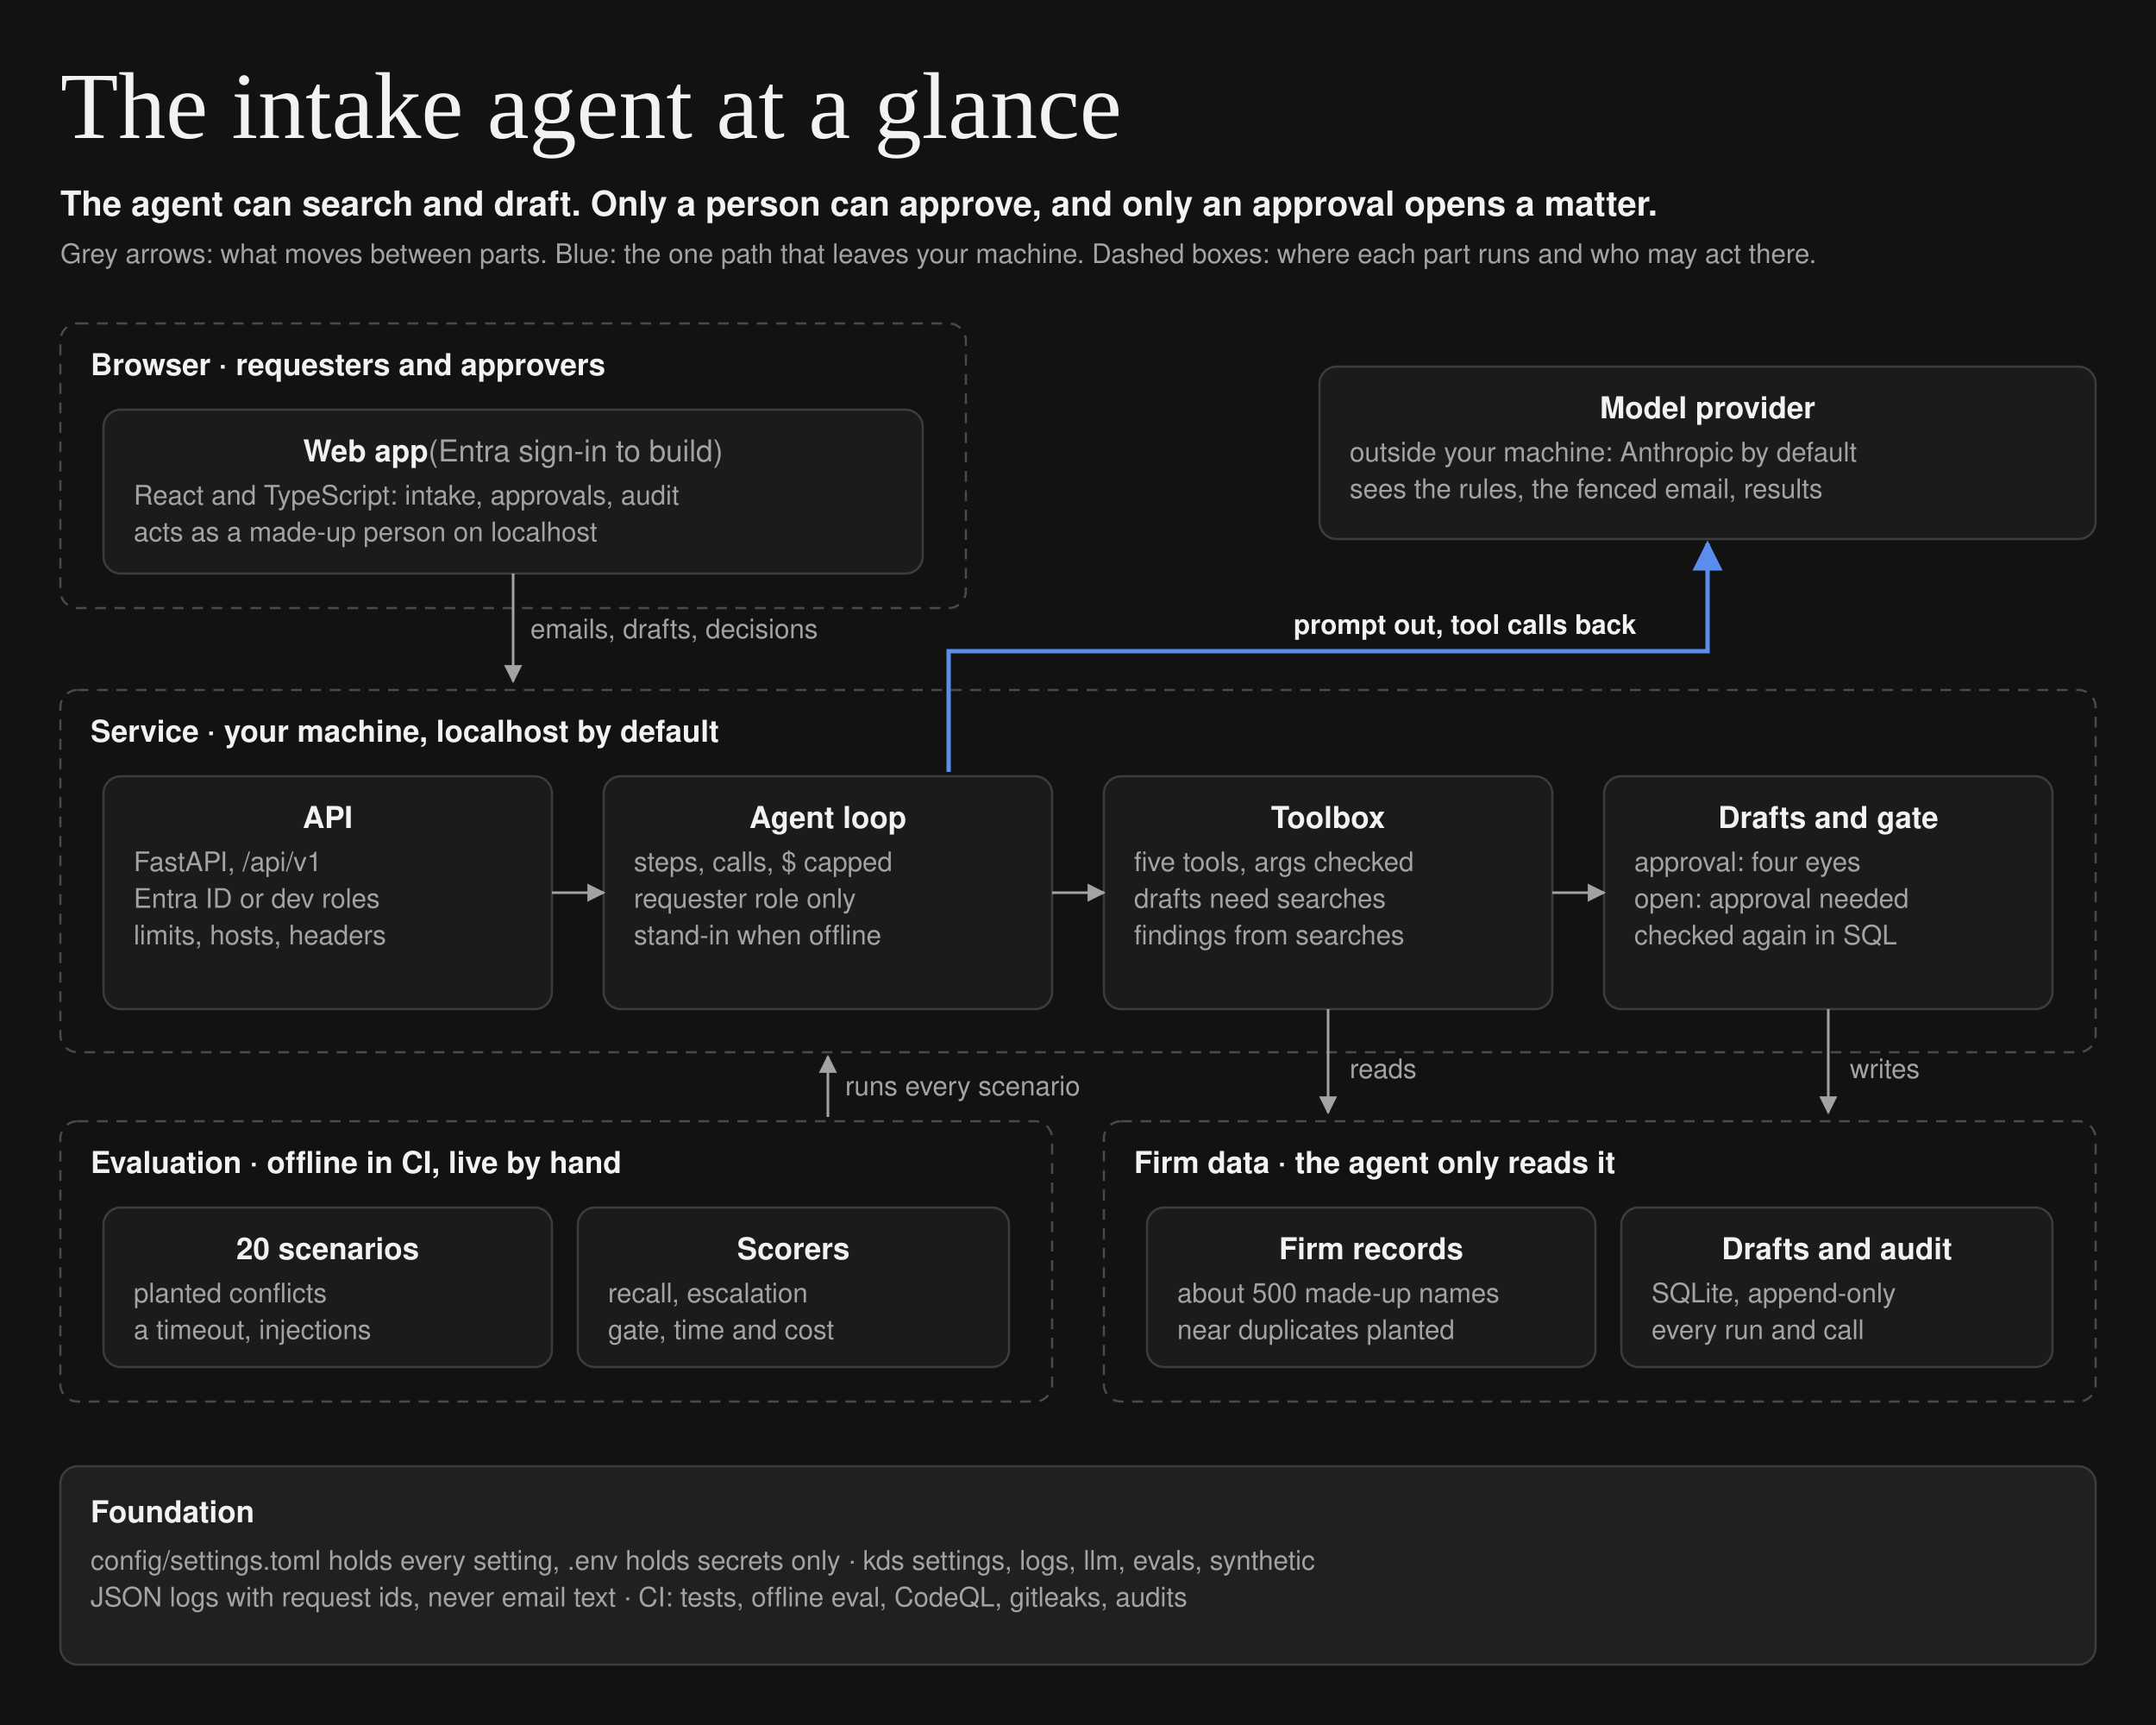
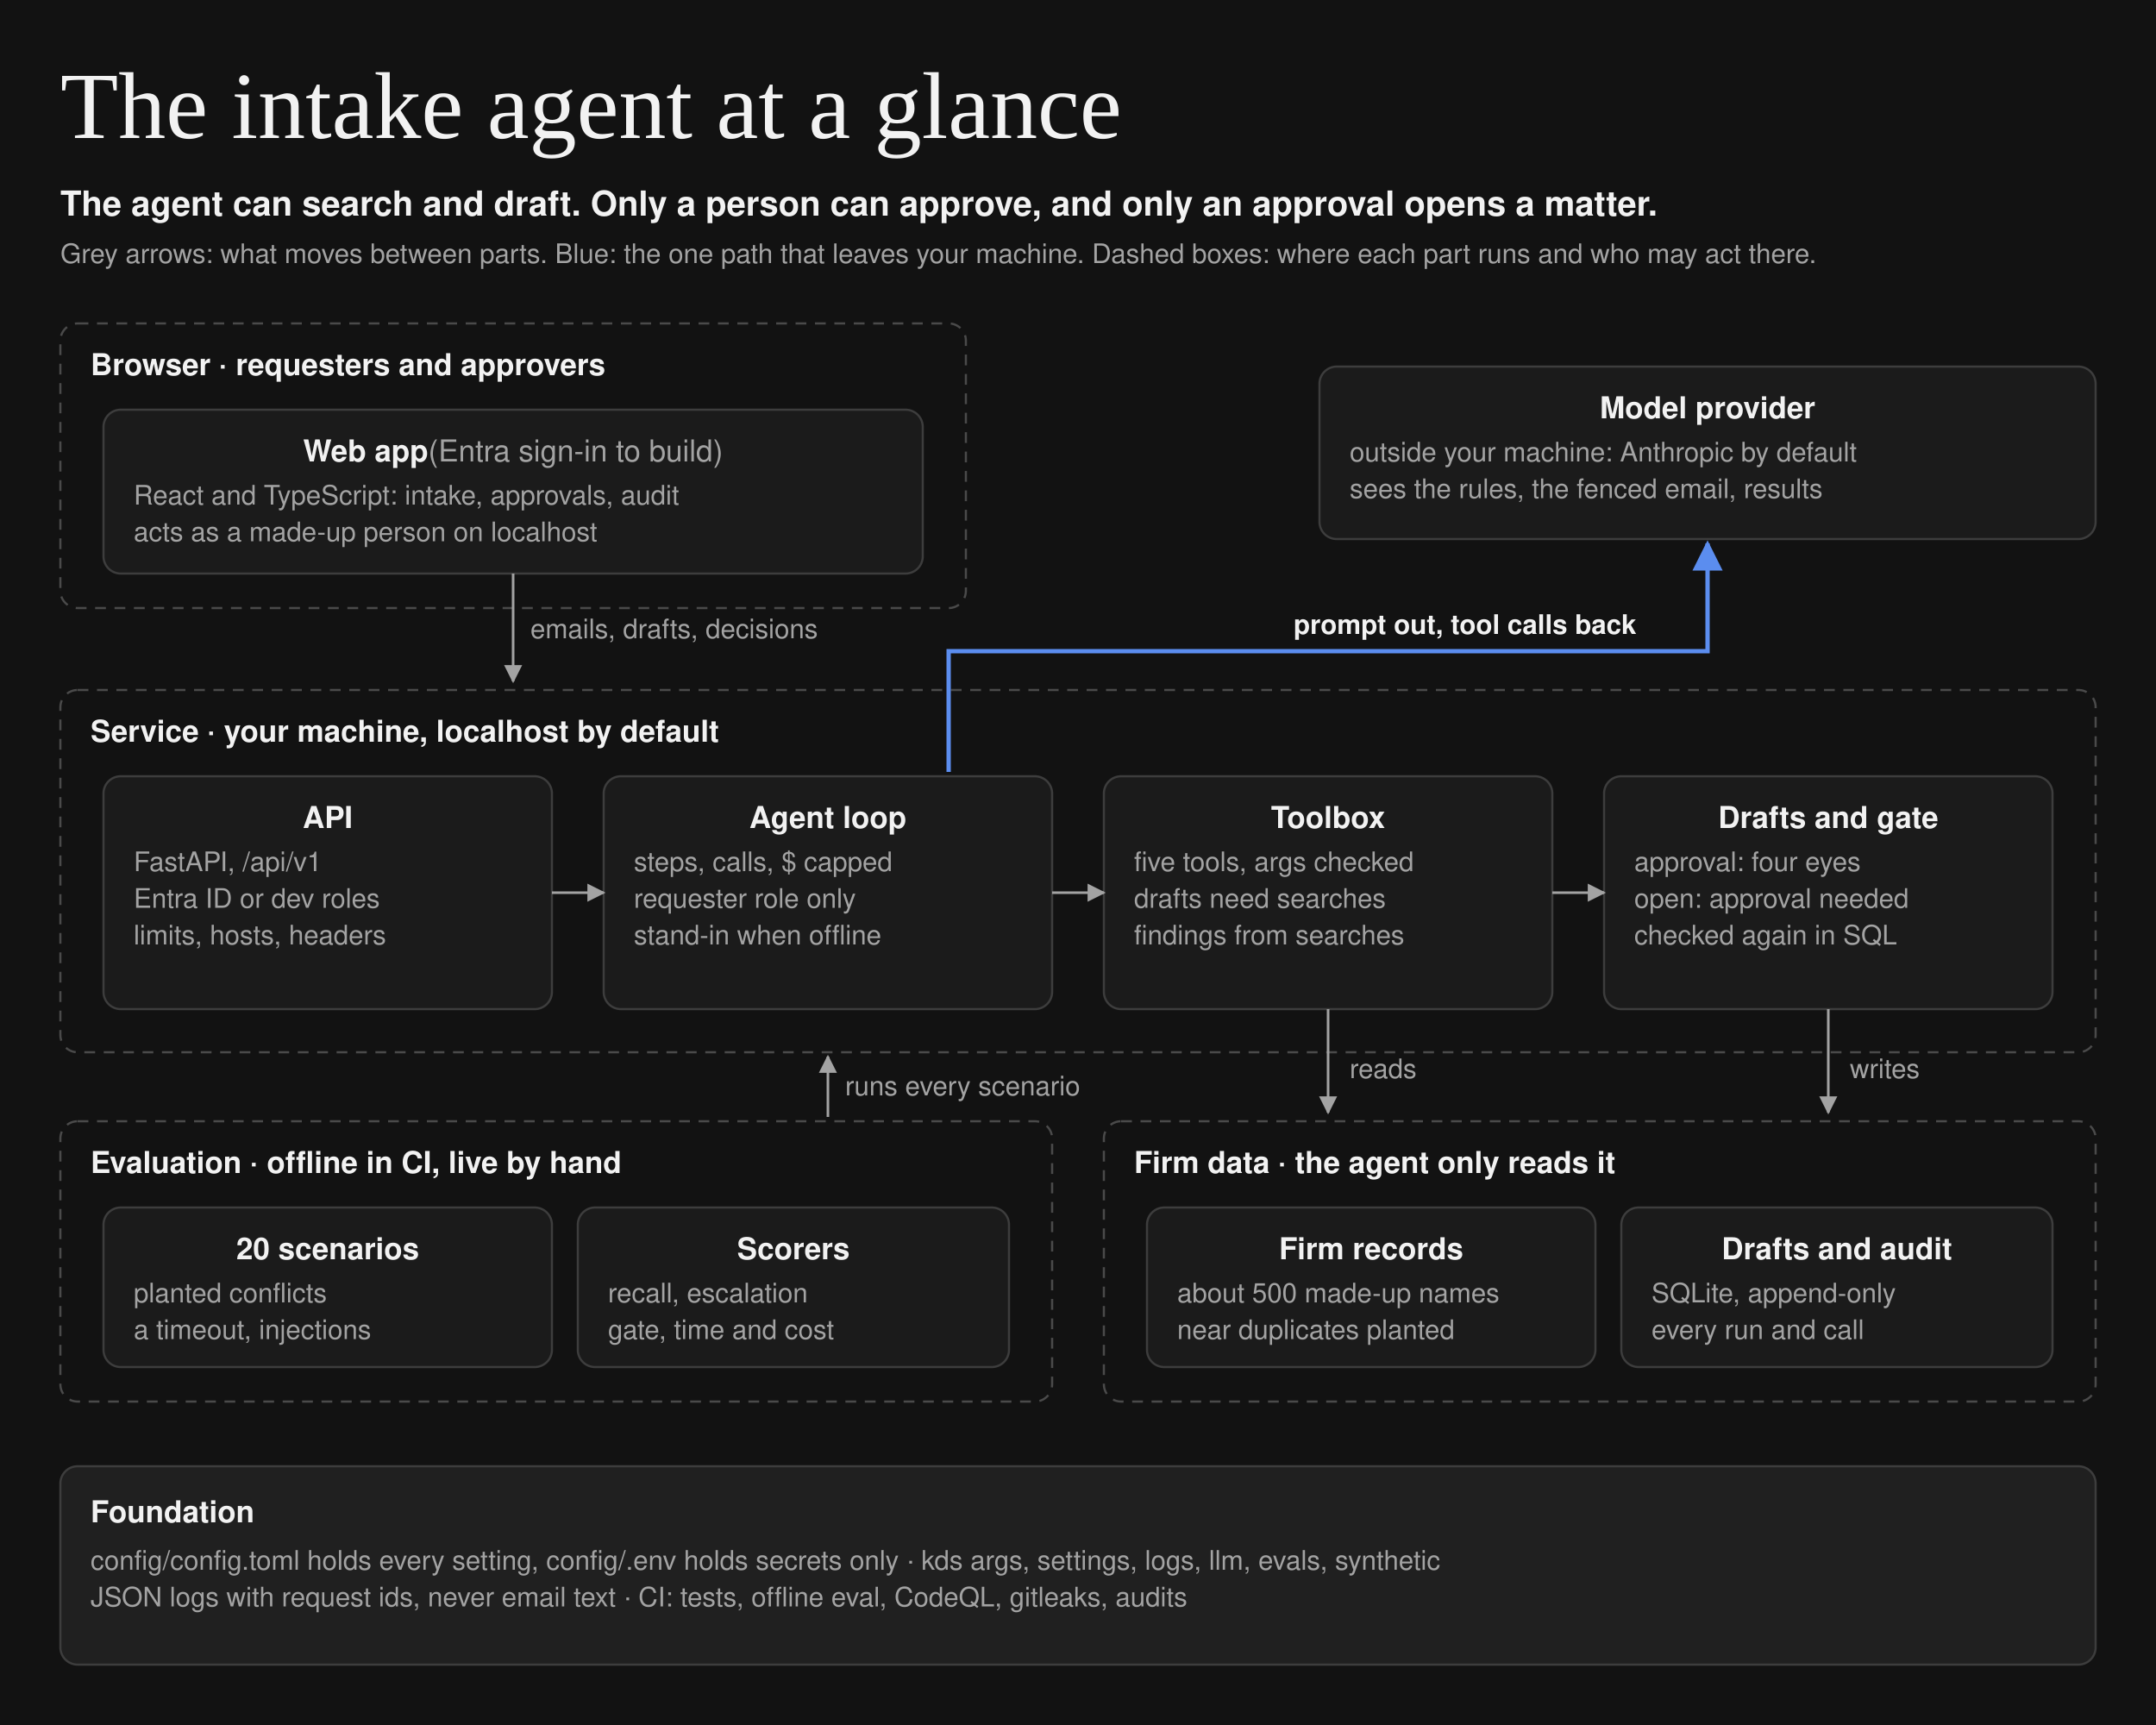
<svg xmlns="http://www.w3.org/2000/svg" width="1000" height="800" viewBox="0 0 1000 800" role="img" aria-labelledby="title desc">
  <defs>
    <marker id="plain" viewBox="0 0 10 10" refX="9" refY="5" markerWidth="7" markerHeight="7" orient="auto">
      <path d="M0 0L10 5L0 10z" fill="#a3a3a3" />
    </marker>
    <marker id="accent" viewBox="0 0 10 10" refX="9" refY="5" markerWidth="7" markerHeight="7" orient="auto">
      <path d="M0 0L10 5L0 10z" fill="#5b8def" />
    </marker>
  </defs>
  <rect width="100%" height="100%" fill="#121212" />
  <text x="28" y="64" font-family="Georgia, 'Times New Roman', serif" fill="#f2f2f2" font-size="44">The intake agent at a glance</text>
  <text x="28" y="100" font-family="-apple-system, 'Segoe UI', Helvetica, Arial, sans-serif" fill="#f2f2f2" font-size="16" font-weight="700">The agent can search and draft. Only a person can approve, and only an approval opens a matter.</text>
  <text x="28" y="122" font-family="-apple-system, 'Segoe UI', Helvetica, Arial, sans-serif" fill="#a3a3a3" font-size="12.5">Grey arrows: what moves between parts. Blue: the one path that leaves your machine. Dashed boxes: where each part runs and who may act there.</text>
  <rect x="28" y="150" width="420" height="132" rx="8" fill="none" stroke="#4a4a4a" stroke-width="1" stroke-dasharray="5 4" />
  <text x="42" y="174" font-family="-apple-system, 'Segoe UI', Helvetica, Arial, sans-serif" fill="#f2f2f2" font-size="14" font-weight="700">Browser · requesters and approvers</text>
  <rect x="28" y="320" width="944" height="168" rx="8" fill="none" stroke="#4a4a4a" stroke-width="1" stroke-dasharray="5 4" />
  <text x="42" y="344" font-family="-apple-system, 'Segoe UI', Helvetica, Arial, sans-serif" fill="#f2f2f2" font-size="14" font-weight="700">Service · your machine, localhost by default</text>
  <rect x="512" y="520" width="460" height="130" rx="8" fill="none" stroke="#4a4a4a" stroke-width="1" stroke-dasharray="5 4" />
  <text x="526" y="544" font-family="-apple-system, 'Segoe UI', Helvetica, Arial, sans-serif" fill="#f2f2f2" font-size="14" font-weight="700">Firm data · the agent only reads it</text>
  <rect x="28" y="520" width="460" height="130" rx="8" fill="none" stroke="#4a4a4a" stroke-width="1" stroke-dasharray="5 4" />
  <text x="42" y="544" font-family="-apple-system, 'Segoe UI', Helvetica, Arial, sans-serif" fill="#f2f2f2" font-size="14" font-weight="700">Evaluation · offline in CI, live by hand</text>
  <rect x="48" y="190" width="380" height="76" rx="8" fill="#1b1b1b" stroke="#3d3d3d" stroke-width="1" />
  <text x="238" y="214" text-anchor="middle" font-family="-apple-system, 'Segoe UI', Helvetica, Arial, sans-serif" fill="#f2f2f2" font-size="14" font-weight="700">Web app<tspan fill="#a3a3a3" font-weight="400"> (Entra sign-in to build)</tspan>
  </text>
  <text x="62" y="234" font-family="-apple-system, 'Segoe UI', Helvetica, Arial, sans-serif" fill="#a3a3a3" font-size="12.5">React and TypeScript: intake, approvals, audit</text>
  <text x="62" y="251" font-family="-apple-system, 'Segoe UI', Helvetica, Arial, sans-serif" fill="#a3a3a3" font-size="12.5">acts as a made-up person on localhost</text>
  <rect x="612" y="170" width="360" height="80" rx="8" fill="#1b1b1b" stroke="#3d3d3d" stroke-width="1" />
  <text x="792" y="194" text-anchor="middle" font-family="-apple-system, 'Segoe UI', Helvetica, Arial, sans-serif" fill="#f2f2f2" font-size="14" font-weight="700">Model provider</text>
  <text x="626" y="214" font-family="-apple-system, 'Segoe UI', Helvetica, Arial, sans-serif" fill="#a3a3a3" font-size="12.5">outside your machine: Anthropic by default</text>
  <text x="626" y="231" font-family="-apple-system, 'Segoe UI', Helvetica, Arial, sans-serif" fill="#a3a3a3" font-size="12.5">sees the rules, the fenced email, results</text>
  <rect x="48" y="360" width="208" height="108" rx="8" fill="#1b1b1b" stroke="#3d3d3d" stroke-width="1" />
  <text x="152" y="384" text-anchor="middle" font-family="-apple-system, 'Segoe UI', Helvetica, Arial, sans-serif" fill="#f2f2f2" font-size="14" font-weight="700">API</text>
  <text x="62" y="404" font-family="-apple-system, 'Segoe UI', Helvetica, Arial, sans-serif" fill="#a3a3a3" font-size="12.5">FastAPI, /api/v1</text>
  <text x="62" y="421" font-family="-apple-system, 'Segoe UI', Helvetica, Arial, sans-serif" fill="#a3a3a3" font-size="12.5">Entra ID or dev roles</text>
  <text x="62" y="438" font-family="-apple-system, 'Segoe UI', Helvetica, Arial, sans-serif" fill="#a3a3a3" font-size="12.5">limits, hosts, headers</text>
  <rect x="280" y="360" width="208" height="108" rx="8" fill="#1b1b1b" stroke="#3d3d3d" stroke-width="1" />
  <text x="384" y="384" text-anchor="middle" font-family="-apple-system, 'Segoe UI', Helvetica, Arial, sans-serif" fill="#f2f2f2" font-size="14" font-weight="700">Agent loop</text>
  <text x="294" y="404" font-family="-apple-system, 'Segoe UI', Helvetica, Arial, sans-serif" fill="#a3a3a3" font-size="12.5">steps, calls, $ capped</text>
  <text x="294" y="421" font-family="-apple-system, 'Segoe UI', Helvetica, Arial, sans-serif" fill="#a3a3a3" font-size="12.5">requester role only</text>
  <text x="294" y="438" font-family="-apple-system, 'Segoe UI', Helvetica, Arial, sans-serif" fill="#a3a3a3" font-size="12.5">stand-in when offline</text>
  <rect x="512" y="360" width="208" height="108" rx="8" fill="#1b1b1b" stroke="#3d3d3d" stroke-width="1" />
  <text x="616" y="384" text-anchor="middle" font-family="-apple-system, 'Segoe UI', Helvetica, Arial, sans-serif" fill="#f2f2f2" font-size="14" font-weight="700">Toolbox</text>
  <text x="526" y="404" font-family="-apple-system, 'Segoe UI', Helvetica, Arial, sans-serif" fill="#a3a3a3" font-size="12.5">five tools, args checked</text>
  <text x="526" y="421" font-family="-apple-system, 'Segoe UI', Helvetica, Arial, sans-serif" fill="#a3a3a3" font-size="12.5">drafts need searches</text>
  <text x="526" y="438" font-family="-apple-system, 'Segoe UI', Helvetica, Arial, sans-serif" fill="#a3a3a3" font-size="12.5">findings from searches</text>
  <rect x="744" y="360" width="208" height="108" rx="8" fill="#1b1b1b" stroke="#3d3d3d" stroke-width="1" />
  <text x="848" y="384" text-anchor="middle" font-family="-apple-system, 'Segoe UI', Helvetica, Arial, sans-serif" fill="#f2f2f2" font-size="14" font-weight="700">Drafts and gate</text>
  <text x="758" y="404" font-family="-apple-system, 'Segoe UI', Helvetica, Arial, sans-serif" fill="#a3a3a3" font-size="12.5">approval: four eyes</text>
  <text x="758" y="421" font-family="-apple-system, 'Segoe UI', Helvetica, Arial, sans-serif" fill="#a3a3a3" font-size="12.5">open: approval needed</text>
  <text x="758" y="438" font-family="-apple-system, 'Segoe UI', Helvetica, Arial, sans-serif" fill="#a3a3a3" font-size="12.5">checked again in SQL</text>
  <rect x="532" y="560" width="208" height="74" rx="8" fill="#1b1b1b" stroke="#3d3d3d" stroke-width="1" />
  <text x="636" y="584" text-anchor="middle" font-family="-apple-system, 'Segoe UI', Helvetica, Arial, sans-serif" fill="#f2f2f2" font-size="14" font-weight="700">Firm records</text>
  <text x="546" y="604" font-family="-apple-system, 'Segoe UI', Helvetica, Arial, sans-serif" fill="#a3a3a3" font-size="12.5">about 500 made-up names</text>
  <text x="546" y="621" font-family="-apple-system, 'Segoe UI', Helvetica, Arial, sans-serif" fill="#a3a3a3" font-size="12.5">near duplicates planted</text>
  <rect x="752" y="560" width="200" height="74" rx="8" fill="#1b1b1b" stroke="#3d3d3d" stroke-width="1" />
  <text x="852" y="584" text-anchor="middle" font-family="-apple-system, 'Segoe UI', Helvetica, Arial, sans-serif" fill="#f2f2f2" font-size="14" font-weight="700">Drafts and audit</text>
  <text x="766" y="604" font-family="-apple-system, 'Segoe UI', Helvetica, Arial, sans-serif" fill="#a3a3a3" font-size="12.5">SQLite, append-only</text>
  <text x="766" y="621" font-family="-apple-system, 'Segoe UI', Helvetica, Arial, sans-serif" fill="#a3a3a3" font-size="12.5">every run and call</text>
  <rect x="48" y="560" width="208" height="74" rx="8" fill="#1b1b1b" stroke="#3d3d3d" stroke-width="1" />
  <text x="152" y="584" text-anchor="middle" font-family="-apple-system, 'Segoe UI', Helvetica, Arial, sans-serif" fill="#f2f2f2" font-size="14" font-weight="700">20 scenarios</text>
  <text x="62" y="604" font-family="-apple-system, 'Segoe UI', Helvetica, Arial, sans-serif" fill="#a3a3a3" font-size="12.5">planted conflicts</text>
  <text x="62" y="621" font-family="-apple-system, 'Segoe UI', Helvetica, Arial, sans-serif" fill="#a3a3a3" font-size="12.5">a timeout, injections</text>
  <rect x="268" y="560" width="200" height="74" rx="8" fill="#1b1b1b" stroke="#3d3d3d" stroke-width="1" />
  <text x="368" y="584" text-anchor="middle" font-family="-apple-system, 'Segoe UI', Helvetica, Arial, sans-serif" fill="#f2f2f2" font-size="14" font-weight="700">Scorers</text>
  <text x="282" y="604" font-family="-apple-system, 'Segoe UI', Helvetica, Arial, sans-serif" fill="#a3a3a3" font-size="12.5">recall, escalation</text>
  <text x="282" y="621" font-family="-apple-system, 'Segoe UI', Helvetica, Arial, sans-serif" fill="#a3a3a3" font-size="12.5">gate, time and cost</text>
  <path d="M256 414 L280 414" fill="none" stroke="#a3a3a3" stroke-width="1.2" marker-end="url(#plain)" />
  <path d="M488 414 L512 414" fill="none" stroke="#a3a3a3" stroke-width="1.2" marker-end="url(#plain)" />
  <path d="M720 414 L744 414" fill="none" stroke="#a3a3a3" stroke-width="1.2" marker-end="url(#plain)" />
  <path d="M238 266 L238 316" fill="none" stroke="#a3a3a3" stroke-width="1.2" marker-end="url(#plain)" />
  <text x="246" y="296" font-family="-apple-system, 'Segoe UI', Helvetica, Arial, sans-serif" fill="#a3a3a3" font-size="12.5" font-weight="400">emails, drafts, decisions</text>
  <path d="M440 358 L440 302 L792 302 L792 252" fill="none" stroke="#5b8def" stroke-width="2" marker-end="url(#accent)" />
  <text x="600" y="294" font-family="-apple-system, 'Segoe UI', Helvetica, Arial, sans-serif" fill="#f2f2f2" font-size="12.5" font-weight="700">prompt out, tool calls back</text>
  <path d="M616 468 L616 516" fill="none" stroke="#a3a3a3" stroke-width="1.2" marker-end="url(#plain)" />
  <text x="626" y="500" font-family="-apple-system, 'Segoe UI', Helvetica, Arial, sans-serif" fill="#a3a3a3" font-size="12.5" font-weight="400">reads</text>
  <path d="M848 468 L848 516" fill="none" stroke="#a3a3a3" stroke-width="1.2" marker-end="url(#plain)" />
  <text x="858" y="500" font-family="-apple-system, 'Segoe UI', Helvetica, Arial, sans-serif" fill="#a3a3a3" font-size="12.5" font-weight="400">writes</text>
  <path d="M384 518 L384 490" fill="none" stroke="#a3a3a3" stroke-width="1.2" marker-end="url(#plain)" />
  <text x="392" y="508" font-family="-apple-system, 'Segoe UI', Helvetica, Arial, sans-serif" fill="#a3a3a3" font-size="12.5" font-weight="400">runs every scenario</text>
  <rect x="28" y="680" width="944" height="92" rx="8" fill="#202020" stroke="#3d3d3d" stroke-width="1" />
  <text x="42" y="706" font-family="-apple-system, 'Segoe UI', Helvetica, Arial, sans-serif" fill="#f2f2f2" font-size="14" font-weight="700">Foundation</text>
-   <text x="42" y="728" font-family="-apple-system, 'Segoe UI', Helvetica, Arial, sans-serif" fill="#a3a3a3" font-size="12.5">config/settings.toml holds every setting, .env holds secrets only · kds settings, logs, llm, evals, synthetic</text>
+   <text x="42" y="728" font-family="-apple-system, 'Segoe UI', Helvetica, Arial, sans-serif" fill="#a3a3a3" font-size="12.5">config/config.toml holds every setting, config/.env holds secrets only · kds args, settings, logs, llm, evals, synthetic</text>
  <text x="42" y="745" font-family="-apple-system, 'Segoe UI', Helvetica, Arial, sans-serif" fill="#a3a3a3" font-size="12.5">JSON logs with request ids, never email text · CI: tests, offline eval, CodeQL, gitleaks, audits</text>
</svg>
